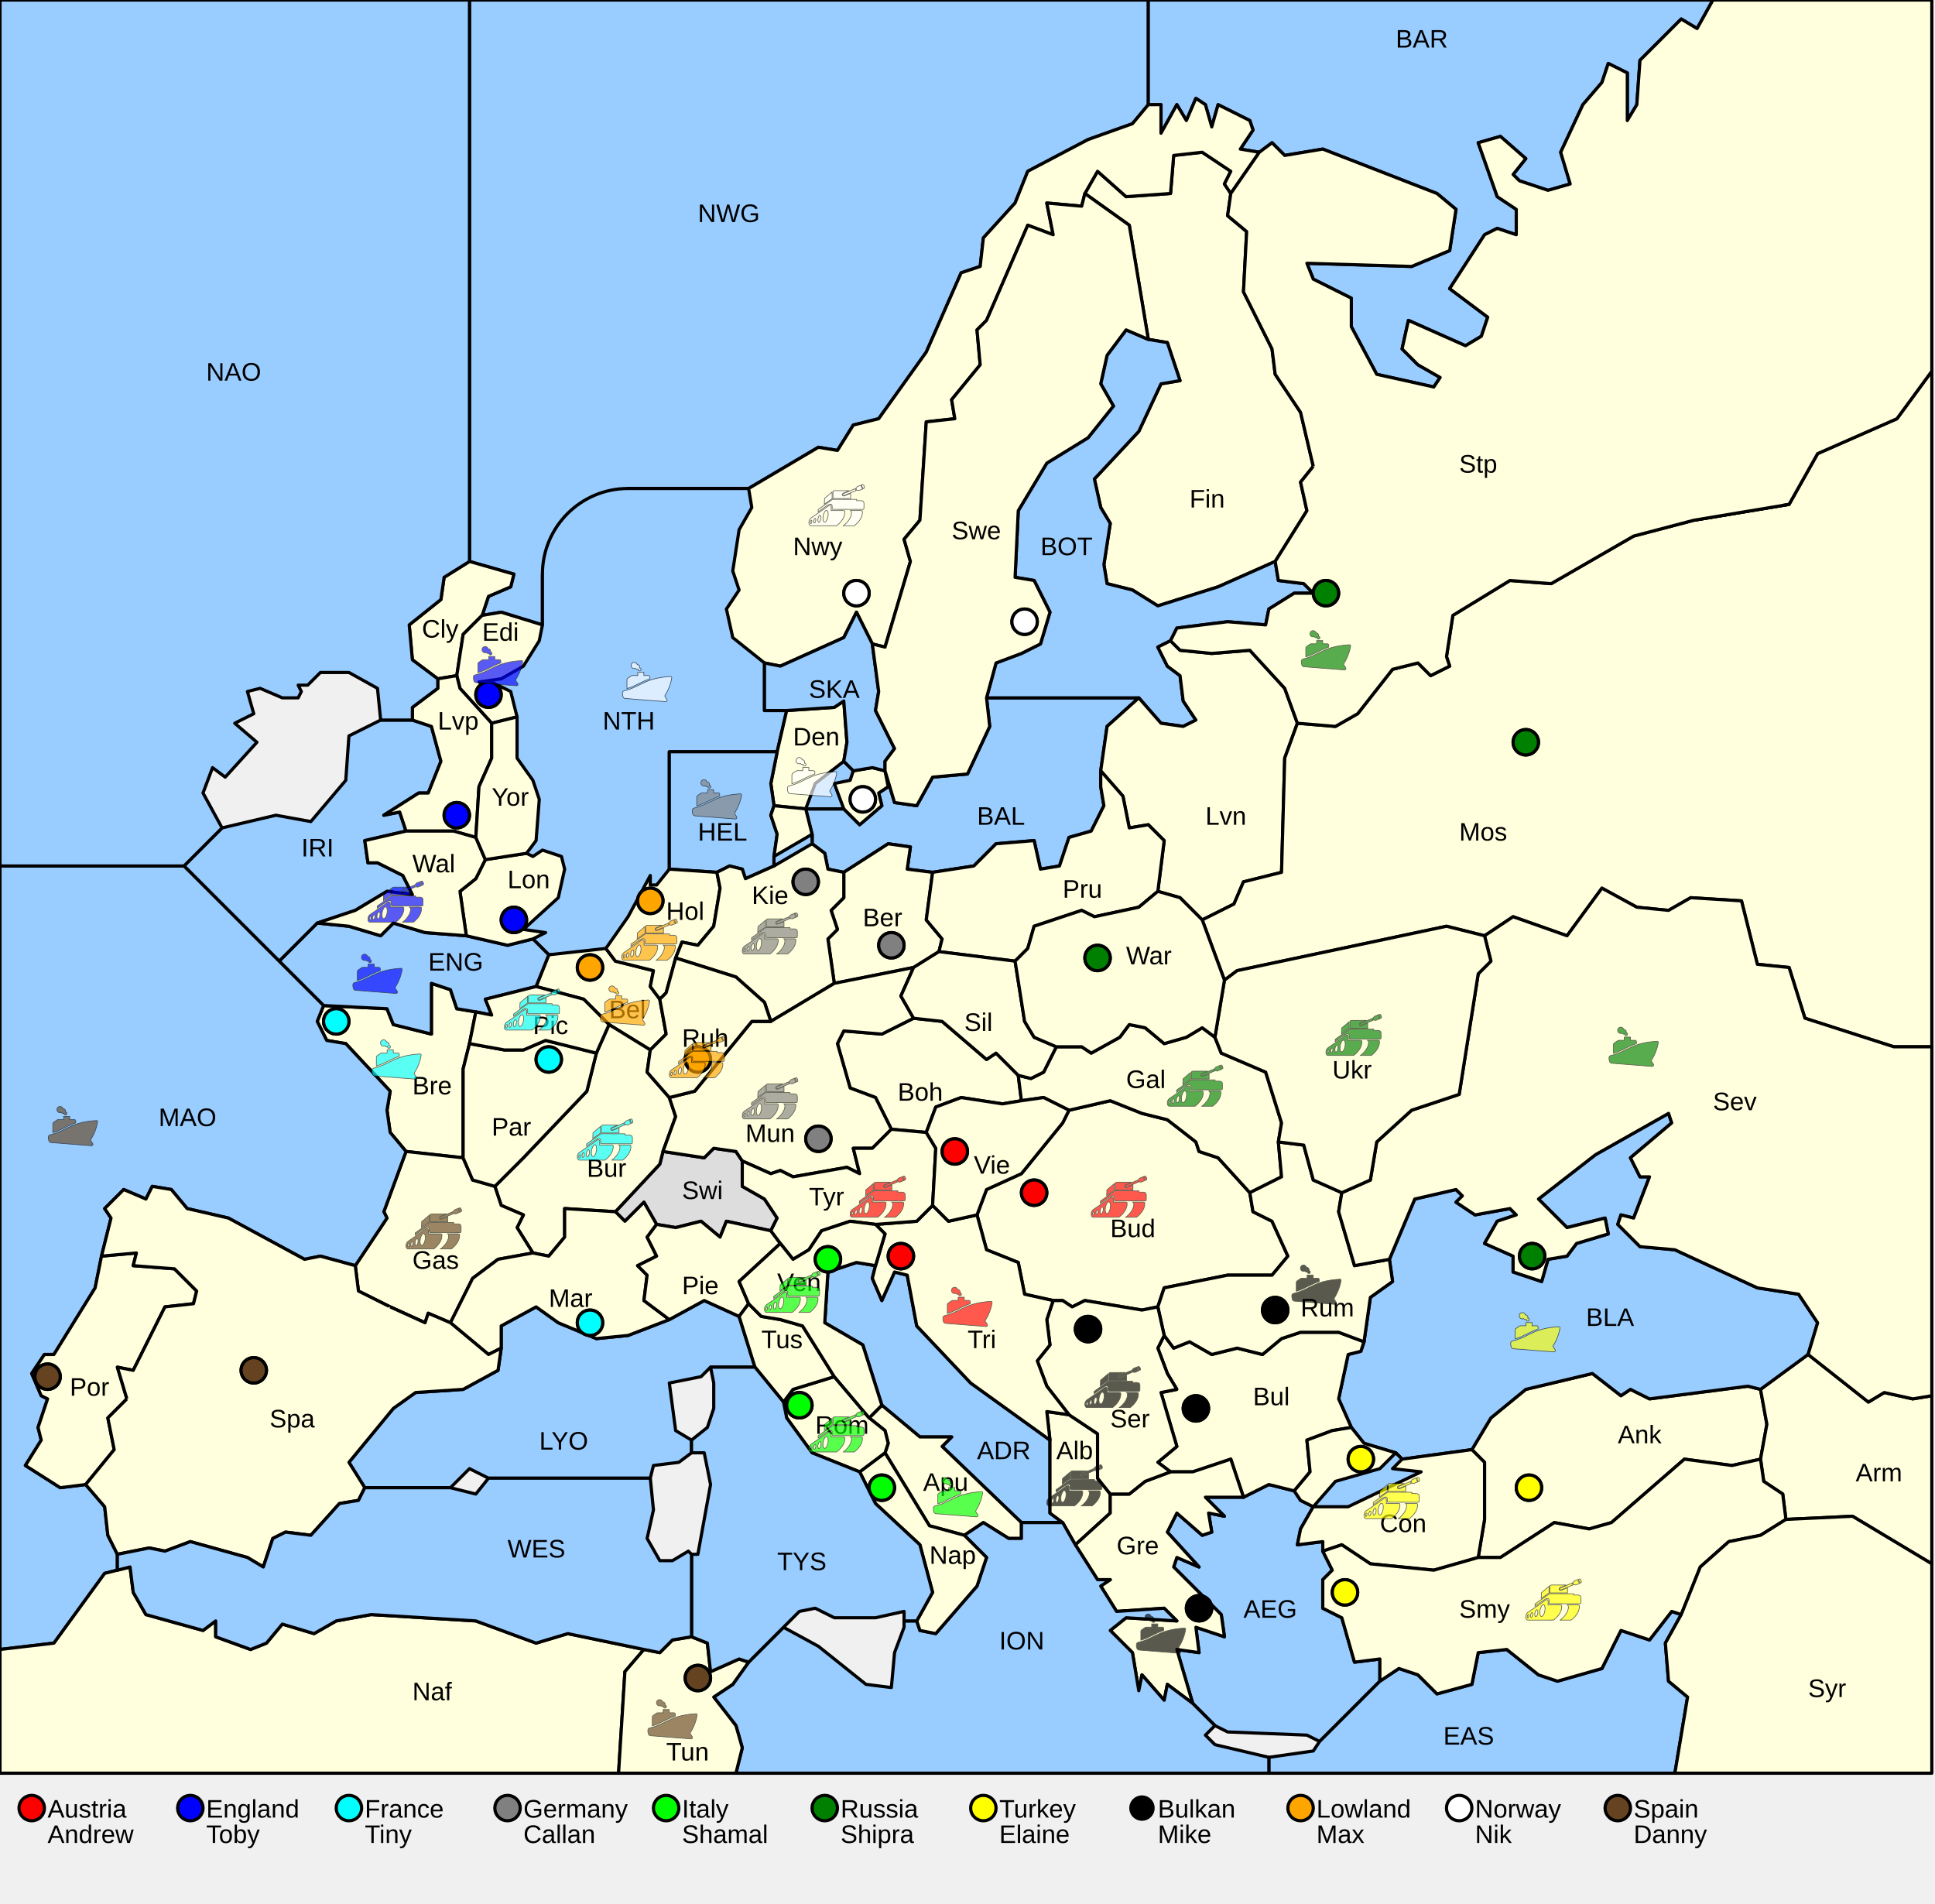
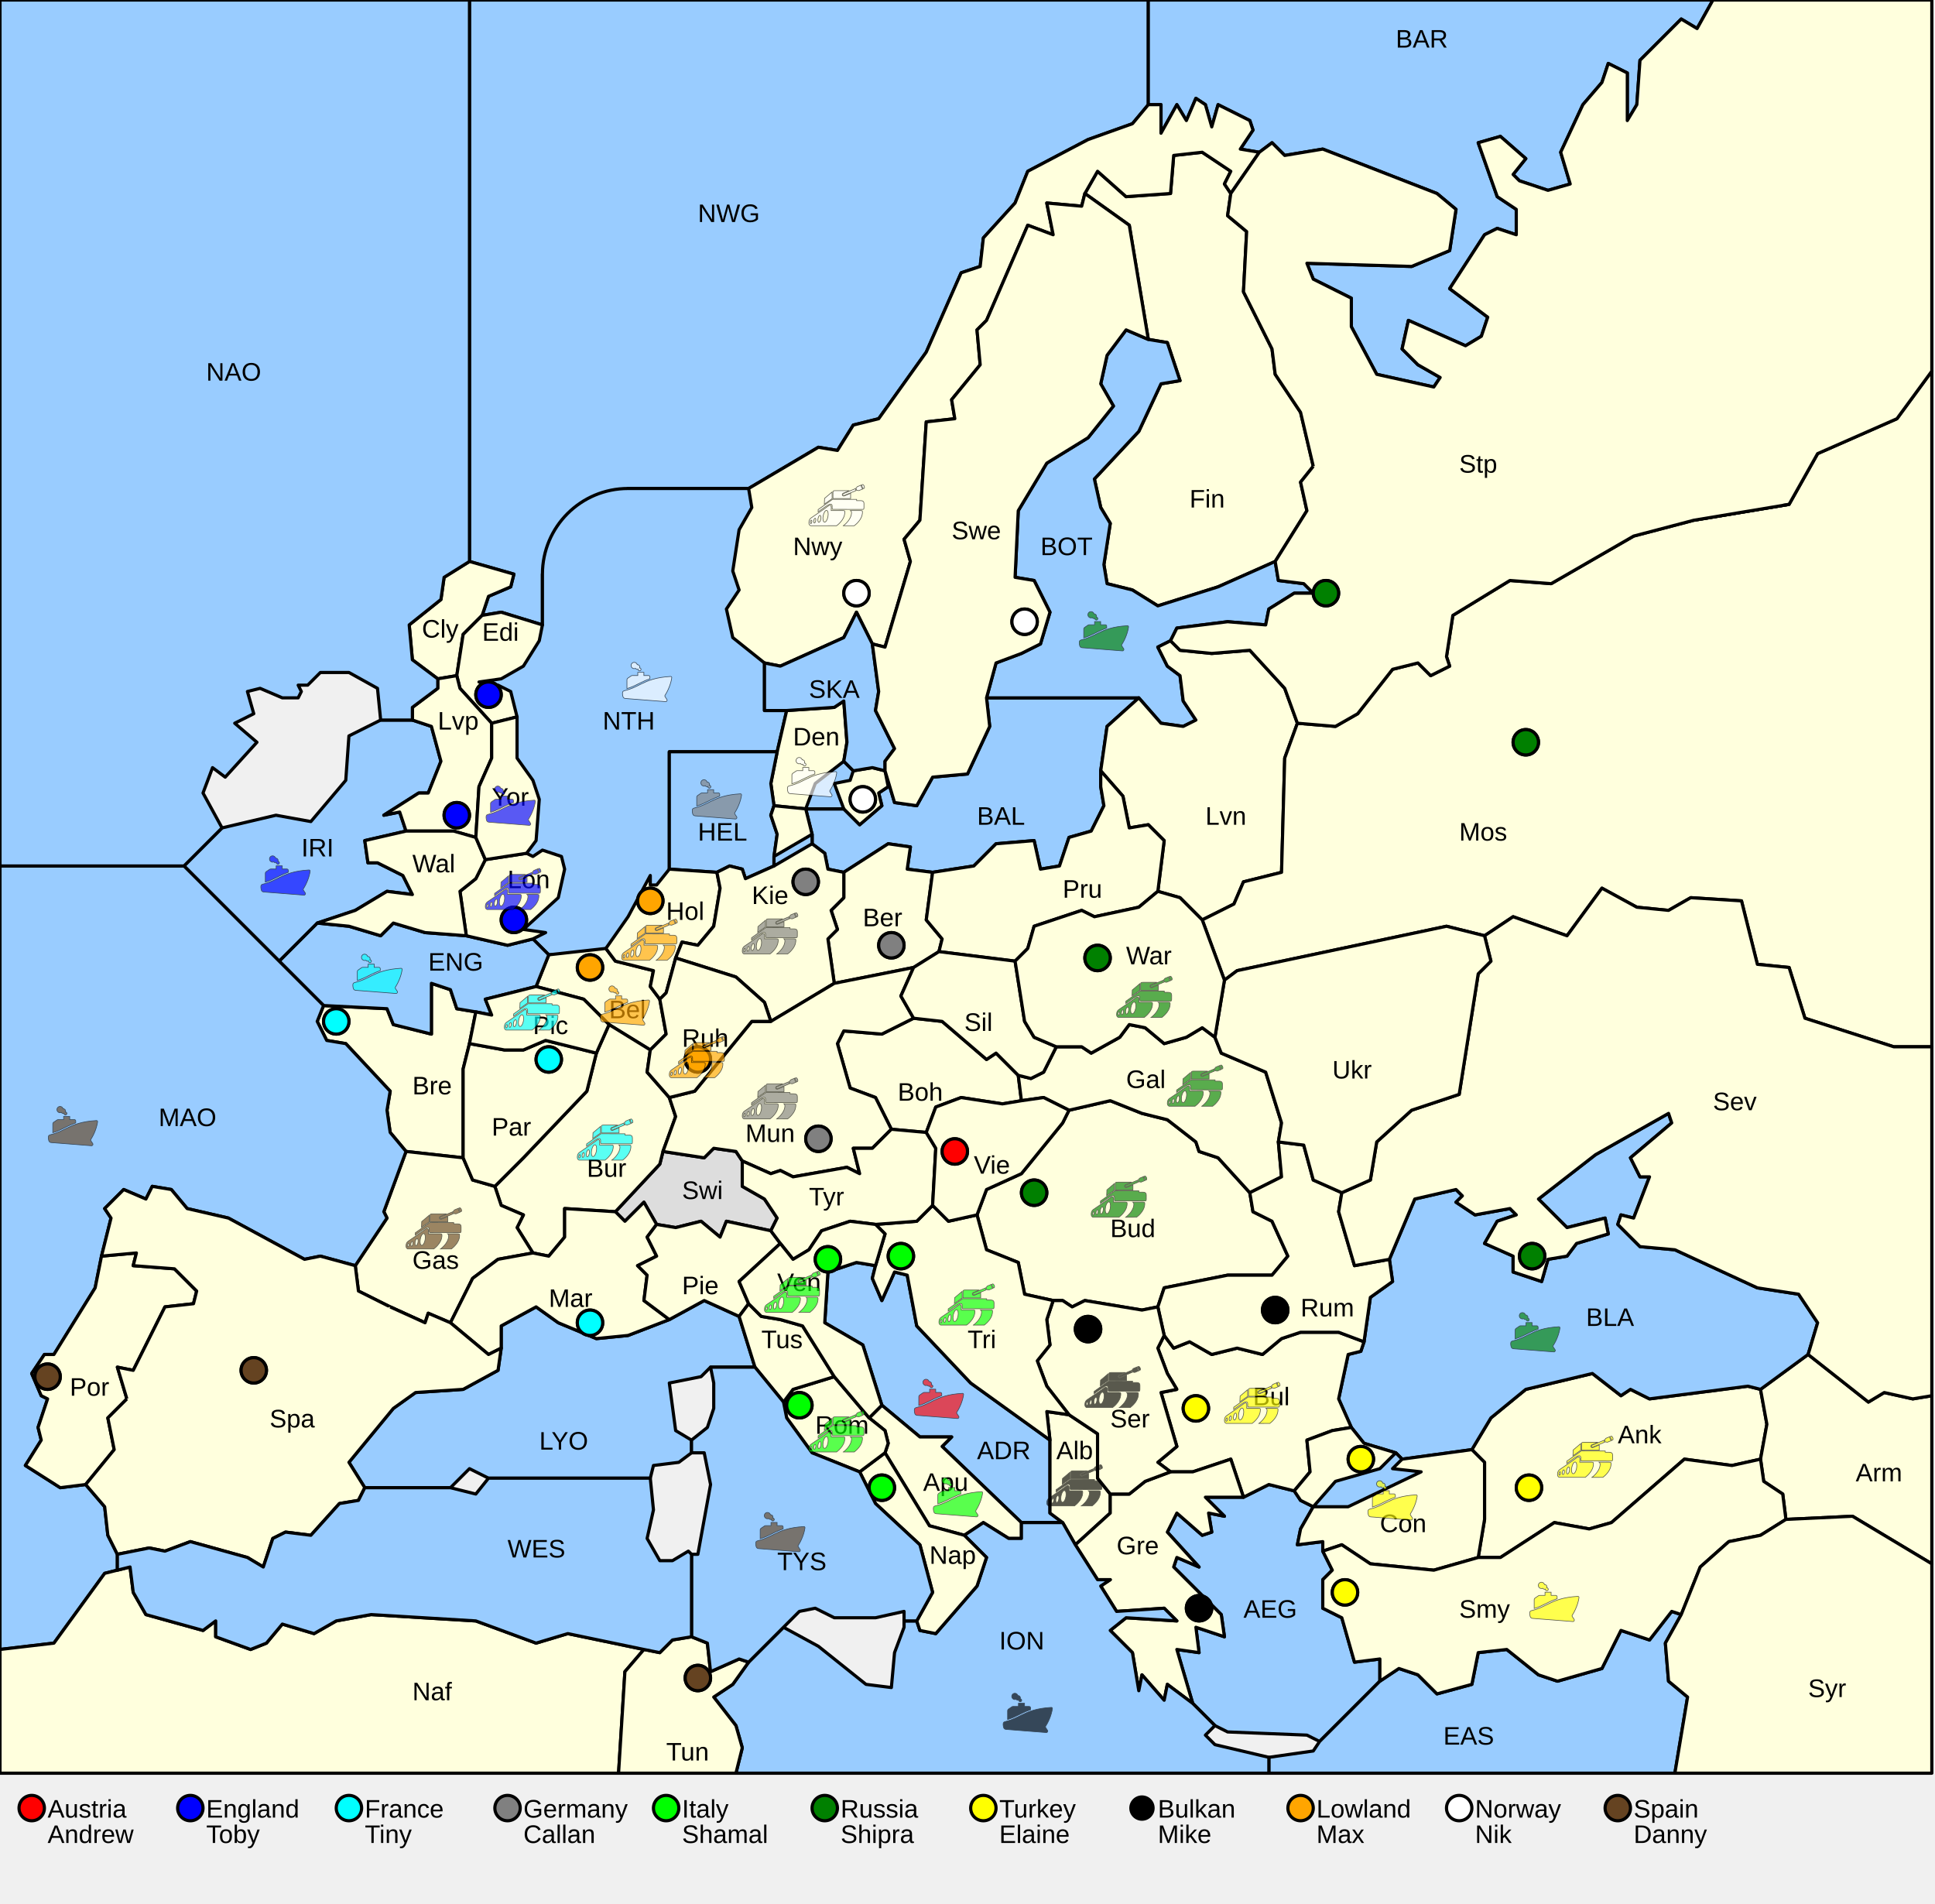
<svg xmlns="http://www.w3.org/2000/svg" xmlns:xlink="http://www.w3.org/1999/xlink" viewBox="0 0 610 600" width="1220" height="1200">
  <defs>
    <style type="text/css">

	.l, .Unowned	{fill:#FFFFDD; stroke:black; stroke-linejoin:round}
	.w		{fill:#99CCFF; stroke:black; stroke-linejoin:round}
	.s		{fill:#DDDDDD; stroke:black; stroke-linejoin:round}

	text		{font-family:Arial,Helvetica,sans-serif; font-size:8px}

	.Austria	{fill:#FF0000; stroke:black}
	.England	{fill:#0000FF; stroke:black}
	.France 	{fill:#00FFFF; stroke:black}
	.Germany	{fill:#808080; stroke:black}
	.Italy  	{fill:#00FF00; stroke:black}
	.Russia 	{fill:#008000; stroke:black}
	.Turkey 	{fill:#FFFF00; stroke:black}
	.Balkan 	{fill:#000000; stroke:black}
	.Lowland 	{fill:#FFA500; stroke:black}
	.NorwayC 	{fill:#FFFFFF; stroke:black}
	.SpainC      {fill:#654321; stroke:black}

</style>
  </defs>
  <g title="Norwegian Sea">
    <polygon class="w" points="362,33 357,39 343,44 324,54 320,64 310,75 309,84 303,86 292,111 277,132 269,134 264,142 258,141 236,154 198,154 171,181 171,197 158,193 152,194 154,188 161,185 162,181   148,177 148,0 362,0" />
    <text x="220" y="70">NWG</text>
  </g>
  <g title="North Sea">
    <path class="w" d="M171,197 L171,181 A27,27 0,0,1 198,154 L241,154 L241,224 L248,224 L245,237 L211,237 L211,301 L173,301 L165,293 L140,197Z" />
    <text x="190" y="230">NTH</text>
  </g>
  <g title="Switzerland">
    <polygon class="s" points="209,363 208,367 194,382 197,385 203,379 207,386 213,387 221,385 227,390 229,385 243,388 245,384 241,378 234,374 234,366 232,363 225,362 222,365" />
    <text x="215" y="378">Swi</text>
  </g>
  <g title="Adriatic Sea">
    <polygon class="w" points="322,480 297,456 300,453 290,453 278,443 272,424 260,417 261,401 270,398 276,399 275,403 278,410 282,401 286,402 289,418 306,436 331,454 331,477 335,480" />
    <text x="308" y="460">ADR</text>
  </g>
  <g title="Aegean Sea">
    <polygon class="w" points="376,537 371,520 378,521 377,513 386,516 385,509 370,494 371,491 378,494 368,483 371,477 379,484 382,483 381,477 386,478 380,472 392,472 400,468 408,470 410,473 414,475   410,482 409,487 417,486 417,489 420,495 417,498 417,507 423,510 427,524 435,523 435,530 416,549 412,547 387,546 383,544" />
    <text x="392" y="510">AEG</text>
  </g>
  <g title="Albania">
    <polygon class="l" points="331,454 331,477 335,480 339,487 350,477 350,471 346,466 346,452 337,446 330,445" />
    <text x="333" y="460">Alb</text>
  </g>
  <g title="Ankara">
    <polygon class="l" points="555,438 551,437 520,441 514,438 511,440 502,433 481,438 470,447 464,457 468,461 468,479 466,491 473,491 490,480 501,482 508,480 531,460 546,462 555,460 557,449" />
    <text x="510" y="455">Ank</text>
    <use xlink:href="#SC" transform="translate(482,469)" />
  </g>
  <g title="Apulia">
    <polygon class="l" points="304,484 310,480 318,485 322,485 322,480 297,456 300,453 290,453 278,443 274,447 279,451 280,455 279,458 293,481" />
    <text x="291" y="470">Apu</text>
  </g>
  <g title="Armenia">
    <polygon class="l" points="609,493 584,478 563,479 562,471 556,467 555,460 557,449 555,438 570,427 589,442 594,439 603,441 609,440" />
    <text x="585" y="467">Arm</text>
  </g>
  <g title="Baltic Sea">
    <polygon class="w" points="266,255 271,260 278,254 277,250 280,248 279,243 282,253 289,254 294,245 305,244 312,229 311,220 359,220 349,229 347,243 347,248 348,254 344,262 337,264 334,273 328,274   326,265 314,266 307,273 294,275 286,274 287,267 280,266 266,275 261,274 260,269 256,266 256,263 254,255" />
    <text x="308" y="260">BAL</text>
  </g>
  <g title="Barents Sea">
    <polygon class="w" points="540 0 535,9 530,6 517,19 516,33 513,38 513,23 507,20 505,26 499,33 492,48 495,58 488,60 479,57 477,55 481,50 473,43 466,45 472,62 478,66 478,74 472,72 468,74 457,91   469,100 467,106 462,109 444,101 442,110 447,115 454,119 452,122 434,118 426,103 426,94 414,88 412,83 445,84 457,79 459,66 453,61 417,47 405,49 401,45 397,48 391,47 395,41 394,38 384,33 382,40   380,33 377,31 374,38 371,33 366,42 366,33 362,33 362,0" />
    <text x="440" y="15">BAR</text>
  </g>
  <g title="Belgium">
    <polygon class="l" points="191,299 194,303 206,306 205,311 208,315 210,326 205,331 192,323 184,315 169,311 173,301" />
    <text x="192" y="321">Bel</text>
    <use xlink:href="#SC" transform="translate(186,305)" />
  </g>
  <g title="Berlin">
    <polygon class="l" points="294,275 286,274 287,267 280,266 266,275 266,283 262,287 264,293 261,296 263,310 288,305 296,300 297,296 292,290" />
    <text x="272" y="292">Ber</text>
    <use xlink:href="#SC" transform="translate(281,298)" />
  </g>
  <g title="Black Sea">
    <polygon class="w" points="440,458 430,455 426,450 422,441 425,427 429,426 430,423 432,409 439,404 438,397 446,378 459,375 461,377 459,379 465,383 476,381 478,383 472,385 468,392 477,396 477,401   486,404 488,397 494,396 497,392 507,389 506,384 494,387 485,378 503,364 526,351 527,354 514,365 517,371 520,371 515,384 511,383 510,386 517,393 528,394 554,406 567,408 573,417 570,427 555,438   551,437 520,441 514,438 511,440 502,433 481,438 470,447 464,457 442,460" />
    <text x="500" y="418">BLA</text>
  </g>
  <g title="Bohemia">
    <polygon class="l" points="281,356 276,346 268,343 264,329 266,325 278,326 288,321 297,322 311,334 314,332 321,339 322,347 316,348 303,346 295,349 292,357" />
    <text x="283" y="347">Boh</text>
  </g>
  <g title="Brest">
    <polygon class="l" points="150,319 144,318 142,312 136,310 136,326 124,323 122,318 102,317 100,322 103,328 109,329 123,344 122,350 123,357 128,363 146,365 146,337 148,329" />
    <text x="130" y="345">Bre</text>
    <use xlink:href="#SC" transform="translate(106,322)" />
  </g>
  <g title="Budapest">
    <polygon class="l" points="394,376 395,382 401,385 406,396 401,402 387,402 367,406 365,412 360,413 342,410 338,412 335,410 332,410 323,408 321,398 311,394 308,383 311,375 322,370 335,354 337,350   350,347 360,351 368,353 377,360 378,363 384,365" />
    <text x="350" y="390">Bud</text>
    <use xlink:href="#SC" transform="translate(326,376)" />
  </g>
  <g title="Bulgaria (ec)">
    <polyline class="l" points="413,464 412,454 420,451 426,450 422,441 425,427 429,426 430,423 422,420 410,420 404,422 398,427 390,425 382,427 375,423 370,425 367,421 365,425 368,433 371,438" />
    <text x="395" y="443">Bul</text>
  </g>
  <g title="Bulgaria (sc)">
    <polyline class="l" points="371,438 366,439 371,456 365,461 369,464 376,464 388,460 392,472 400,468 408,470 413,464 412,454" />
    <use xlink:href="#SC" transform="translate(377,444)" />
  </g>
  <g title="Burgundy">
    <polygon class="l" points="192,323 205,331 204,338 211,346 213,352 209,363 208,367 194,382 178,381 178,390 173,396 168,395 163,387 165,383 158,380 156,374 165,365 185,344 188,332" />
    <text x="185" y="371">Bur</text>
  </g>
  <g title="Clyde">
    <polygon class="l" points="138,214 130,208 129,197 139,189 140,182 148,177 162,181 161,185 154,188 152,194 146,200 144,213" />
    <text x="133" y="201">Cly</text>
  </g>
  <g title="Constantinople">
    <polygon class="l" points="408,470 410,473 414,475 410,482 409,487 417,486 417,489 423,487 432,493 452,495 466,491 468,479 468,461 464,457 442,460 440,458 430,455 426,450 420,451 412,454 413,464" />
    <polygon class="w" points="414,475 421,467 435,463 440,458 442,460 439,463 448,464 425,475" />
    <text x="435" y="483">Con</text>
    <use xlink:href="#SC" transform="translate(429,460)" />
  </g>
  <g title="Denmark">
    <polygon class="l" points="279,243 275,242 269,243 266,240 267,234 266,221 263,223 248,224 245,237 243,247 244,254 254,255 266,255 271,260 278,254 277,250 280,248 " />
    <polygon class="w" points="269,243 268,246 263,247 266,255 254,255 257,247 266,240" />
    <text x="250" y="235">Den</text>
    <use xlink:href="#SC" transform="translate(272,252)" />
  </g>
  <g title="Eastern Mediterranean">
    <polygon class="w" points="435,530 441,526 447,528 453,534 464,531 466,521 475,520 485,528 491,530 505,526 511,514 520,517 527,508 530,509 525,518 526,530 532,535 528,559 400,559 400,554 414,552 416,549" />
    <text x="455" y="550">EAS</text>
  </g>
  <g title="Edinburgh">
    <polygon class="l" points="152,194 158,193 171,197 170,202 165,210 158,214 151,215 157,216 161,218 163,226 155,228 145,217 144,213 146,200" />
    <text x="152" y="202">Edi</text>
    <use xlink:href="#SC" transform="translate(154,219)" />
  </g>
  <g title="English Channel">
    <polygon class="w" points="173,301 169,311 153,315 155,320 150,319 144,318 142,312 136,310 136,326 124,323 122,318 102,317 88,303 100,291 110,292 120,295 124,291 134,294 147,295 160,298 168,296" />
    <text x="135" y="306">ENG</text>
  </g>
  <g title="Finland">
    <polygon class="l" points="362,107 368,108 372,120 366,121 359,136 345,151 347,160 350,165 348,178 349,184 357,186 365,191 384,185 402,177 412,161 410,152 414,147 410,130 402,118 401,110 392,92   393,73 387,68 388,61 386,58 388,54 379,48 370,49 369,61 355,62 346,54 342,61 356,71" />
    <text x="375" y="160">Fin</text>
  </g>
  <g title="Galicia">
    <polygon class="l" points="333,330 341,330 344,332 353,327 356,323 361,324 367,329 374,327 379,324 383,327 385,332 399,338 404,354 403,360 404,371 394,376 384,365 378,363 377,360 368,353 360,351   350,347 337,350 329,346 322,347 321,339 322,347 321,339 325,340 329,338" />
    <text x="355" y="343">Gal</text>
  </g>
  <g title="Gascony">
    <polygon class="l" points="128,363 121,382 122,384 112,399 113,407 123,412 134,417 135,414 142,417 149,403 157,397 168,395 163,387 165,383 158,380 156,374 149,372 146,365" />
    <text x="130" y="400">Gas</text>
  </g>
  <g title="Greece">
    <polygon class="l" points="339,487 346,498 350,498 347,500 352,508 367,507 371,511 355,510 350,514 357,521 359,533 360,528 367,536 368,531 376,537 371,520 378,521 377,513 386,516 385,509 370,494   371,491 378,494 368,483 371,477 379,484 382,483 381,477 386,478 380,472 392,472 388,460 376,464 369,464 361,467 356,471 350,471 350,477" />
    <text x="352" y="490">Gre</text>
    <use xlink:href="#SC" transform="translate(378,507)" />
  </g>
  <g title="Gulf of Lyon">
    <polygon class="w" points="115,469 110,461 124,444 131,439 146,438 157,432 158,425 158,418 169,412 176,417 188,422 198,421 211,416 222,410 233,415 238,431 224,431 221,434 211,436 213,451 218,454   218,458 214,461 206,462 205,466 154,466 148,463 142,469" />
    <text x="170" y="457">LYO</text>
  </g>
  <g title="Gulf of Bothnia">
    <polygon class="w" points="311,220 314,209 322,206 328,203 331,193 326,183 320,182 321,161 330,146 343,138 351,128 347,121 349,112 355,104 362,107 368,108 372,120 366,121 359,136 345,151 347,160   350,165 348,178 349,184 357,186 365,191 384,185 402,177 403,183 411,184 414,187 408,187 400,192 399,197 387,196 371,198 369,202 365,204 368,210 372,213 373,221 377,227 373,229 366,228 359,220" />
    <text x="328" y="175">BOT</text>
  </g>
  <g title="Helgoland Bight">
    <polygon class="w" points="245,237 243,247 244,254 243,257 245,263 244,270 244,273 235,277 234,274 230,273 226,275 211,274 211,237" />
    <text x="220" y="265">HEL</text>
  </g>
  <g title="Holland">
    <polygon class="l" points="226,275 227,280 225,292 220,298 215,297 213,302 210,313 208,315 205,311 206,306 194,303 191,299 198,289 205,276 205,279 207,279 211,274" />
    <text x="210" y="290">Hol</text>
    <use xlink:href="#SC" transform="translate(205,284)" />
  </g>
  <g title="Ionian Sea">
    <polygon class="w" points="289,511 290,514 295,515 308,500 311,491 304,484 310,480 318,485 322,485 322,480 335,480 339,487 346,498 350,498 347,500 352,508 367,507 371,511 355,510 350,514 357,521   359,533 360,528 367,536 368,531 376,537 383,544 380,547 383,550 400,554 400,559 232,559 234,551 232,544 225,535 231,531 236,524 247,513 258,519 273,531 281,532 282,521 285,513 285,511" />
    <text x="315" y="520">ION</text>
  </g>
  <g title="Irish Sea">
    <polygon class="w" points="100,291 112,287 122,281 130,282 127,276 119,272 116,272 115,265 128,262 126,256 121,257 132,250 135,250 139,240 136,229 130,227 120,227 110,232 109,246 98,259 87,257   70,261 58,273 88,303" />
    <text x="95" y="270">IRI</text>
  </g>
  <g title="Kiel">
    <polygon class="l" points="244,254 243,257 245,263 244,270 244,273 235,277 234,274 230,273 226,275 227,280 225,292 220,298 215,297 213,302 232,308 241,316 243,322 263,310 261,296 264,293   262,287 266,283 266,275 261,274 260,269 256,266 256,263 254,255" />
    <polygon class="w" points="244,270 244,273 256,266 256,263 " />
    <text x="237" y="285">Kie</text>
    <use xlink:href="#SC" transform="translate(254,278)" />
  </g>
  <g title="Liverpool">
    <polygon class="l" points="128,262 126,256 121,257 132,250 135,250 139,240 136,229 130,227 130,223 138,217 138,214 144,213 145,217 155,228 155,239 151,248 150,264 143,262" />
    <text x="138" y="230">Lvp</text>
    <use xlink:href="#SC" transform="translate(144,257)" />
  </g>
  <g title="Livonia">
    <polygon class="l" points="369,202 365,204 368,210 372,213 373,221 377,227 373,229 366,228 359,220 349,229 347,243 354,251 356,261 362,260 367,265 365,281 372,283 379,290 389,285 392,278   404,275 405,239 409,228 405,217 394,205 382,206 372,205" />
    <text x="380" y="260">Lvn</text>
  </g>
  <g title="London">
    <polygon class="l" points="166,269 168,270 171,268 177,270 178,274 176,283 165,293 172,294 168,296 160,298 147,295 145,281 150,277 153,271" />
    <text x="160" y="280">Lon</text>
    <use xlink:href="#SC" transform="translate(162,290)" />
  </g>
  <g title="Marseilles">
    <polygon class="l" points="142,417 149,403 157,397 168,395 173,396 178,390 178,381 194,382 197,385 203,379 207,386 204,390 207,396 201,399 204,402 203,410 211,416 198,421 188,422 176,417   169,412 158,418 158,425 154,427" />
    <text x="173" y="412">Mar</text>
    <use xlink:href="#SC" transform="translate(186,417)" />
  </g>
  <g title="Mid-Atlantic_Ocean">
    <polygon class="w" points="102,317 100,322 103,328 109,329 123,344 122,350 123,357 128,363 121,382 122,384 112,399 101,396 96,397 72,384 59,381 54,375 48,374 46,378 39,375 33,381 35,384 32,396   30,406 17,427 14,427 10,433 13,440 15,441 12,450 13,454 8,462 19,469 27,468 33,475 34,484 37,490 37,495 33,496 17,518 0,520 0,273 58,273" />
    <text x="50" y="355">MAO</text>
  </g>
  <g title="Moscow">
    <polygon class="l" points="609,117 598,132 573,143 564,159 534,164 515,169 489,184 476,183 458,194 456,207 457,210 451,213 447,209 439,211 428,225 421,229 409,228 405,239 404,275 392,278   389,285 379,290 386,309 390,306 456,292 468,295 477,289 494,295 505,280 516,286 526,287 533,283 549,284 554,304 564,305 569,321 597,330 609,330" />
    <text x="460" y="265">Mos</text>
    <use xlink:href="#SC" transform="translate(481,234)" />
  </g>
  <g title="Munich">
    <polygon class="l" points="234,366 243,370 246,369 250,371 267,368 271,370 269,362 275,362 281,356 276,346 268,343 264,329 266,325 278,326 288,321 284,314 288,305 263,310 243,322 237,322   219,344 211,346 213,352 209,363 222,365 225,362 232,363" />
    <text x="235" y="360">Mun</text>
    <use xlink:href="#SC" transform="translate(258,359)" />
  </g>
  <g title="Naples">
    <polygon class="l" points="271,464 276,474 290,487 294,502 289,511 290,514 295,515 308,500 311,491 304,484 293,481 279,458" />
    <text x="293" y="493">Nap</text>
    <use xlink:href="#SC" transform="translate(278,469)" />
  </g>
  <g title="North Atlantic Ocean">
    <polygon class="w" points="70,261 64,250 67,242 71,245 81,234 74,228 80,225 78,218 82,217 89,220 94,220 95,218 94,216 97,216 101,212 110,212 119,217 120,227 130,227 130,223 138,217 138,214   130,208 129,197 139,189 140,182 148,177 148,0 0,0 0,273 58,273" />
    <text x="65" y="120">NAO</text>
  </g>
  <g title="North Africa">
    <polygon class="l" points="203,520 179,515 169,518 150,511 117,509 106,511 99,515 89,512 84,518 79,520 68,516 68,511 64,514 46,509 42,502 41,494 37,495 33,496 17,518 0,520 0,559 195,559 197,527" />
    <text x="130" y="536">Naf</text>
  </g>
  <g title="Norway">
    <polygon class="l" points="397,48 391,47 395,41 394,38 384,33 382,40 380,33 377,31 374,38 371,33 366,42 366,33 362,33 357,39 343,44 324,54 320,64 310,75 309,84 303,86 292,111 277,132 269,134   264,142 258,141 236,154 237,160 233,167 231,180 233,186 229,192 231,201 241,209 246,210 266,201 270,193 275,203 279,204 287,177 285,170 290,164 292,133 301,132 300,126 309,115 308,104 311,101   324,71 332,74 330,64 341,65 342,61 346,54 355,62 369,61 370,49 379,48 388,54 386,58 388,61" />
    <text x="250" y="175">Nwy</text>
    <use xlink:href="#SC" transform="translate(270,187)" />
  </g>
  <g title="Paris">
    <polygon class="l" points="146,365 149,372 156,374 165,365 185,344 188,332 172,328 165,331 159,331 148,329 146,337" />
    <text x="155" y="358">Par</text>
    <use xlink:href="#SC" transform="translate(173,334)" />
  </g>
  <g title="Picardy">
    <polygon class="l" points="169,311 153,315 155,320 150,319 148,329 159,331 165,331 172,328 188,332 192,323 184,315" />
    <text x="168" y="326">Pic</text>
  </g>
  <g title="Piedmont">
    <polygon class="l" points="207,386 204,390 207,396 201,399 204,402 203,410 211,416 222,410 233,415 236,411 233,404 246,392 243,388 229,385 227,390 221,385 213,387" />
    <text x="215" y="408">Pie</text>
  </g>
  <g title="Portugal">
    <polygon class="l" points="32,396 30,406 17,427 14,427 10,433 13,440 15,441 12,450 13,454 8,462 19,469 27,468 36,457 34,447 40,441 37,431 42,432 52,412 61,411 62,407 55,400 42,399 43,395" />
    <text x="22" y="440">Por</text>
    <use xlink:href="#SC" transform="translate(15,434)" />
  </g>
  <g title="Prussia">
    <polygon class="l" points="347,243 347,248 348,254 344,262 337,264 334,273 328,274 326,265 314,266 307,273 294,275 292,290 297,296 296,300 320,303 324,299 326,292 341,287 345,289 359,286   365,281 367,265 362,260 356,261 354,251" />
    <text x="335" y="283">Pru</text>
  </g>
  <g title="Rome">
    <polygon class="l" points="247,442 248,447 256,458 271,464 279,458 280,455 279,451 274,447 263,434 250,438" />
    <text x="257" y="452">Rom</text>
    <use xlink:href="#SC" transform="translate(252,443)" />
  </g>
  <g title="Ruhr">
    <polygon class="l" points="213,302 210,313 208,315 210,326 205,331 204,338 211,346 219,344 237,322 243,322 241,316 232,308" />
    <text x="215" y="330">Ruh</text>
    <use xlink:href="#SC" transform="translate(220,334)" />
  </g>
  <g title="Rumania">
    <polygon class="l" points="403,360 404,371 394,376 395,382 401,385 406,396 401,402 387,402 367,406 365,412 367,421 370,425 375,423 382,427 390,425 398,427 404,422 410,420 422,420 430,423 432,409   439,404 438,397 427,399 422,382 423,376 414,372 411,361" />
    <text x="410" y="415">Rum</text>
    <use xlink:href="#SC" transform="translate(402,413)" />
  </g>
  <g title="Serbia">
    <polygon class="l" points="365,412 360,413 342,410 338,412 335,410 332,410 330,416 331,424 327,429 330,437 337,446 346,452 346,466 350,471 356,471 361,467 369,464 365,461 371,456 366,439 371,438   368,433 365,425 367,421" />
    <text x="350" y="450">Ser</text>
    <use xlink:href="#SC" transform="translate(343,419)" />
  </g>
  <g title="Sevastopol">
    <polygon class="l" points="438,397 446,378 459,375 461,377 459,379 465,383 476,381 478,383 472,385 468,392 477,396 477,401 486,404 488,397 494,396 497,392 507,389 506,384 494,387 485,378 503,364   526,351 527,354 514,365 517,371 520,371 515,384 511,383 510,386 517,393 528,394 554,406 567,408 573,417 570,427 589,442 594,439 603,441 609,440 609,330 597,330 569,321 564,305 554,304 549,284   533,283 526,287 516,286 505,280 494,295 477,289 468,295 470,303 466,307 460,345 445,350 434,360 432,372 423,376 422,382 427,399" />
    <text x="540" y="350">Sev</text>
    <use xlink:href="#SC" transform="translate(483,396)" />
  </g>
  <g title="Silesia">
    <polygon class="l" points="288,321 297,322 311,334 314,332 321,339 325,340 329,338 333,330 326,327 323,322 320,303 296,300 288,305 284,314" />
    <text x="304" y="325">Sil</text>
  </g>
  <g title="Skagerrak">
    <polygon class="w" points="241,209 246,210 266,201 270,193 275,203 277,218 276,224 282,236 279,240 279,243 275,242 269,243 266,240 267,234 266,221 263,223 248,224 241,224" />
    <text x="255" y="220">SKA</text>
  </g>
  <g title="Smyrna">
    <polygon class="l" points="417,489 420,495 417,498 417,507 423,510 427,524 435,523 435,530 441,526 447,528 453,534 464,531 466,521 475,520 485,528 491,530 505,526 511,514 520,517 527,508 530,509   536,494 545,486 555,484 563,479 562,471 556,467 555,460 546,462 531,460 508,480 501,482 490,480 473,491 466,491 452,495 432,493 423,487" />
    <text x="460" y="510">Smy</text>
    <use xlink:href="#SC" transform="translate(424,502)" />
  </g>
  <g title="Spain (nc)">
    <polyline class="l" points="134,417 123,412 113,407 112,399 101,396 96,397 72,384 59,381 54,375 48,374 46,378 39,375 33,381 35,384 32,396 43,395 42,399 55,400 62,407 61,411 52,412 42,432 37,431 40,441" />
  </g>
  <g title="Spain (sc)">
    <polyline class="l" points="40,441 34,447 36,457 27,468 33,475 34,484 37,490 47,488 52,489 60,486 78,491 83,494 86,485 90,483 98,484 107,474 113,473 115,469 110,461 124,444 131,439 146,438   157,432 158,425 154,427 142,417 135,414 134,417 123,412" />
    <text x="85" y="450">Spa</text>
    <use xlink:href="#SC" transform="translate(80,432)" />
  </g>
  <g title="St Petersburg (nc)">
    <polyline class="l" points="534,164 564,159 573,143 598,132 609,117 609,0 540 0 535,9 530,6 517,19 516,33 513,38 513,23 507,20 505,26 499,33 492,48 495,58 488,60 479,57 477,55 481,50 473,43 466,45 472,62   478,66 478,74 472,72 468,74 457,91 469,100 467,106 462,109 444,101 442,110 447,115 454,119 452,122 434,118 426,103 426,94 414,88 412,83 445,84 457,79 459,66 453,61 417,47 405,49 401,45 397,48   388,61 387,68 393,73 392,92 401,110 402,118 410,130 414,147" />
    <text x="460" y="149">Stp</text>
  </g>
  <g title="St Petersburg (sc)">
    <polyline class="l" points="414,147 410,152 412,161 402,177 403,183 411,184 414,187 408,187 400,192 399,197 387,196 371,198 369,202 372,205 382,206 394,205 405,217 409,228 421,229 428,225 439,211   447,209 451,213 457,210 456,207 458,194 476,183 489,184 515,169 534,164 564,159" />
    <use xlink:href="#SC" transform="translate(418,187)" />
  </g>
  <g title="Sweden">
    <polygon class="l" points="275,203 277,218 276,224 282,236 279,240 279,243 282,253 289,254 294,245 305,244 312,229 311,220 314,209 322,206 328,203 331,193 326,183 320,182 321,161 330,146 343,138   351,128 347,121 349,112 355,104 362,107 356,71 342,61 341,65 330,64 332,74 324,71 311,101 308,104 309,115 300,126 301,132 292,133 290,164 285,170 287,177 279,204" />
    <text x="300" y="170">Swe</text>
    <use xlink:href="#SC" transform="translate(323,196)" />
  </g>
  <g title="Syria">
    <polygon class="l" points="530,509 536,494 545,486 555,484 563,479 584,478 609,493 609,559 528,559 532,535 526,530 525,518" />
    <text x="570" y="535">Syr</text>
  </g>
  <g title="Trieste">
    <polygon class="l" points="276,399 275,403 278,410 282,401 286,402 289,418 306,436 331,454 330,445 337,446 330,437 327,429 331,424 330,416 332,410 323,408 321,398 311,394 308,383 299,385 294,380   289,385 276,386 279,389" />
    <text x="305" y="425">Tri</text>
    <use xlink:href="#SC" transform="translate(284,396)" />
  </g>
  <g title="Tunis">
    <polygon class="l" points="232,559 234,551 232,544 225,535 231,531 236,524 233,523 224,527 223,518 218,516 212,517 208,521 203,520 197,527 195,559" />
    <text x="210" y="555">Tun</text>
    <use xlink:href="#SC" transform="translate(220,529)" />
  </g>
  <g title="Tuscany">
    <polygon class="l" points="233,415 238,431 247,442 250,438 263,434 253,418 246,416 240,415 236,411" />
    <text x="240" y="425">Tus</text>
  </g>
  <g title="Tyrolia">
    <polygon class="l" points="234,366 243,370 246,369 250,371 267,368 271,370 269,362 275,362 281,356 292,357 295,362 294,380 289,385 276,386 268,385 259,388 255,394 250,397 246,392 243,388 245,384   241,378 234,374" />
    <text x="255" y="380">Tyr</text>
  </g>
  <g title="Tyrrhenian Sea">
    <polygon class="w" points="238,431 247,442 248,447 256,458 271,464 276,474 290,487 294,502 289,511 285,511 285,508 276,510 263,510 257,507 252,508 247,513 236,524 233,523 224,527 223,518   218,516 218,490 220,490 224,468 222,458 218,458 218,454 223,450 225,444 225,436 224,431" />
    <text x="245" y="495">TYS</text>
  </g>
  <g title="Ukraine">
    <polygon class="l" points="383,327 385,332 399,338 404,354 403,360 411,361 414,372 423,376 432,372 434,360 445,350 460,345 466,307 470,303 468,295 456,292 390,306 386,309" />
    <text x="420" y="340">Ukr</text>
  </g>
  <g title="Venice">
    <polygon class="l" points="278,443 272,424 260,417 261,401 270,398 276,399 279,389 276,386 268,385 259,388 255,394 250,397 246,392 233,404 236,411 240,415 246,416 253,418 263,434 274,447" />
    <text x="245" y="407">Ven</text>
    <use xlink:href="#SC" transform="translate(261,397)" />
  </g>
  <g title="Vienna">
    <polygon class="l" points="292,357 295,349 303,346 316,348 322,347 329,346 337,350 335,354 322,370 311,375 308,383 299,385 294,380 295,362" />
    <text x="307" y="370">Vie</text>
    <use xlink:href="#SC" transform="translate(301,363)" />
  </g>
  <g title="Wales">
    <polygon class="l" points="100,291 112,287 122,281 130,282 127,276 119,272 116,272 115,265 128,262 143,262 150,264 153,271 150,277 145,281 147,295 134,294 124,291 120,295 110,292" />
    <text x="130" y="275">Wal</text>
  </g>
  <g title="Warsaw">
    <polygon class="l" points="333,330 326,327 323,322 320,303 324,299 326,292 341,287 345,289 359,286 365,281 372,283 379,290 386,309 383,327 379,324 374,327 367,329 361,324 356,323 353,327   344,332 341,330" />
    <text x="355" y="304">War</text>
    <use xlink:href="#SC" transform="translate(346,302)" />
  </g>
  <g title="Western Mediterranean">
    <polygon class="w" points="37,490 47,488 52,489 60,486 78,491 83,494 86,485 90,483 98,484 107,474 113,473 115,469 142,469 150,471 154,466 205,466 206,476 204,485 208,492 212,492 217,489 218,490   218,516 212,517 208,521 203,520 179,515 169,518 150,511 117,509 106,511 99,515 89,512 84,518 79,520 68,516 68,511 64,514 46,509 42,502 41,494 37,495" />
    <text x="160" y="491">WES</text>
  </g>
  <g title="Yorkshire">
    <polygon class="l" points="163,226 163,239 168,246 170,252 169,265 166,269 153,271 150,264 151,248 155,239 155,228" />
    <text x="155" y="254">Yor</text>
  </g>
  <defs>
    <g id="A" opacity=".65">
      <g transform="translate(-10, -10)">
        <g transform="scale(.2)">
          <path d="M41.64,50.417c0,2.522,0,2.438,2.438,2.438c1.429,0,44.989,0.087,46.165,0.087c1.178,0,1.559-0.778,1.559-3.132  c0-1.428,0.018-6.03,0.018-6.03c-0.057-2.198-0.559-4.625-5.584-4.625h-5.965l-0.086-2.011l-37.797-0.091L19.602,53.197v3.616  c0,0,12.36-8.997,16.06-11.057c3.7-2.06,5.881-0.973,5.966,1.549C41.627,49.797,41.64,50.417,41.64,50.417z" />
          <polygon points="29.334,44.623 41.627,36.003 41.547,25.535 29.712,35.542 " />
          <path d="M60.783,31.761c0,0-2.209,0.693-3.023-1.263c-0.814-1.957,1.232-3.037,1.232-3.037l9.725-4.052  c-0.574-0.025-1.304-0.019-2.239-0.019c-3.91,0-17.279,0-19.424,0c-3.657,0-4.162,0.378-4.162,3.027s0,9.459,0,9.459h27.873  c0,0,0-5.047,0-8.274L60.783,31.761z" />
          <path d="M78.076,20.348l0.047-0.062l-18.84,7.851c0,0-1.4,0.739-0.844,2.077c0.558,1.338,2.068,0.864,2.068,0.864l18.787-7.829  L78.076,20.348z" />
          <path d="M87.959,17.956c-0.703-1.688-0.572-3.35,0.291-3.71l-7.055,2.94l-2.061,2.721l1.234,2.937l3.373,0.458l7.057-2.94  C89.934,20.721,88.662,19.645,87.959,17.956z" />
          <ellipse transform="matrix(-0.9231 0.3847 -0.3847 -0.9231 180.6826 -2.417)" cx="90.583" cy="16.862" rx="1.696" ry="3.312" />
          <path d="M52.903,75.059c1.318-1.302,2.776-2.919,4.118-4.793l0.298-0.42c1.015-1.467,1.944-3.082,2.677-4.816l0.177-0.42  c0.611-1.533,1.059-3.158,1.27-4.854l0.047-0.42c0.027-0.279,0.055-0.559,0.068-0.841c0-2.354,0.757-3.784-2.858-3.7  s-18.582-0.003-18.582-0.003s0.168-1.93,0.168-5.125s-2.018-4.372-5.213-1.766c-3.195,2.606-25.057,17.488-26.738,18.582  c-4.036,2.859-3.279,8.324-3.279,8.324c0.168,3.027,2.271,3.784,2.859,3.868s40.78,0,40.78,0s1.654-1.159,3.777-3.195L52.903,75.059  z M9.615,72.834c-0.286,1.518-1.021,2.653-1.641,2.536c-0.62-0.117-0.89-1.442-0.604-2.959s1.021-2.653,1.641-2.536  C9.63,69.992,9.901,71.317,9.615,72.834z M15.772,70.914c-0.393,2.084-1.402,3.645-2.253,3.484c-0.852-0.16-1.223-1.98-0.83-4.066  c0.394-2.085,1.403-3.645,2.254-3.484S16.166,68.829,15.772,70.914z M23.845,68.271c-0.57,3.024-2.034,5.287-3.27,5.054  c-1.235-0.233-1.773-2.874-1.203-5.898c0.571-3.024,2.034-5.287,3.27-5.054C23.877,62.605,24.416,65.246,23.845,68.271z   M35.024,64.46c-0.961,5.094-3.427,8.906-5.507,8.513c-2.08-0.392-2.987-4.84-2.026-9.934c0.961-5.095,3.427-8.906,5.507-8.513  C35.078,54.918,35.985,59.366,35.024,64.46z" />
          <path d="M80.69,75.059c1.32-1.302,2.777-2.919,4.119-4.793l0.297-0.42c1.016-1.467,1.945-3.082,2.678-4.816l0.178-0.42  c0.611-1.533,1.059-3.158,1.27-4.854l0.047-0.42c0.027-0.279,0.055-0.559,0.068-0.841c0-2.354,0.756-3.784-2.859-3.7  c-2.766,0.064-11.705,0.028-15.975,0.008c0.977,0.733,1.682,1.508,1.682,3.692c-0.59,11.603-12.865,20.179-12.865,20.179  s-0.107,0-0.302,0.001l-0.011,0.028l17.465-0.029c0,0,1.656-1.159,3.779-3.195L80.69,75.059z" />
        </g>
      </g>
    </g>
    <g id="F" opacity=".65">
      <g transform="translate(-10, -10)">
        <g transform="scale(.2)">
          <path d="M88.854,43.189c0.142-1.051-0.711-1.976-1.768-1.917c-23.537,1.329-35.721,6.577-46.521,11.896   c-7.897,3.891-15.054,7.817-25.369,10.279c-2.732,0.651-4.066,1.271-4.066,4.592c0,1.615,0.367,3.438,0.753,4.908   c0.441,1.679,1.887,2.896,3.619,3.031l25.063,1.969l38.561,3.029c1.876,0.146,3.093-1.936,2.048-3.499l-2.861-4.288   c-0.484-0.728-0.472-1.667,0.008-2.397C83.382,63.084,87.646,52.133,88.854,43.189z" />
          <path d="M40.566,50.761c4.208-2.054,8.63-4.07,13.831-5.846V41.93c0-1.193-0.967-2.159-2.159-2.159h-7.352v-5.022   h-4.32h-5.273v5.022h-8.526c-0.548,0-1.367,0.251-1.821,0.559l-5.31,3.612c-0.888,0.604-1.419,1.606-1.419,2.679v13.786   c7.111-2.069,12.725-4.858,18.612-7.796C38.064,51.994,39.305,51.377,40.566,50.761z" />
          <path d="M29.721,28.946c0.691,0,1.347-0.141,1.944-0.396c0.678,0.939,1.775,1.556,3.021,1.556   c0.408,0,0.791-0.081,1.158-0.202l-0.021,0.202c0,1.278,1.038,2.313,2.314,2.313c1.279,0,2.314-1.035,2.314-2.313   c0-1.277-1.035-2.314-2.314-2.314h-0.001c0.18-0.438,0.282-0.916,0.282-1.419c0-2.061-1.67-3.732-3.732-3.732l-0.199,0.021   c-0.582-2.097-2.483-3.645-4.766-3.645c-2.741,0-4.965,2.222-4.965,4.964C24.755,26.724,26.979,28.946,29.721,28.946z" />
        </g>
      </g>
    </g>
    <g id="sc">
      <circle r="4" />
    </g>
    <use id="SC" xlink:href="#sc" class="Unowned" />
  </defs>
  <g title="Budapest">
-     <use xlink:href="#sc" class="Austria" transform="translate(326,376)" />
+     <use xlink:href="#sc" class="Russia" transform="translate(326,376)" />
  </g>
  <g title="Trieste">
-     <use xlink:href="#sc" class="Austria" transform="translate(284,396)" />
+     <use xlink:href="#sc" class="Italy" transform="translate(284,396)" />
  </g>
  <g title="Vienna">
    <use xlink:href="#sc" class="Austria" transform="translate(301,363)" />
  </g>
  <g title="Edinburgh">
    <use xlink:href="#sc" class="England" transform="translate(154,219)" />
  </g>
  <g title="Liverpool">
    <use xlink:href="#sc" class="England" transform="translate(144,257)" />
  </g>
  <g title="London">
    <use xlink:href="#sc" class="England" transform="translate(162,290)" />
  </g>
  <g title="Brest">
    <use xlink:href="#sc" class="France" transform="translate(106,322)" />
  </g>
  <g title="Marseilles">
    <use xlink:href="#sc" class="France" transform="translate(186,417)" />
  </g>
  <g title="Paris">
    <use xlink:href="#sc" class="France" transform="translate(173,334)" />
  </g>
  <g title="Berlin">
    <use xlink:href="#sc" class="Germany" transform="translate(281,298)" />
  </g>
  <g title="Kiel">
    <use xlink:href="#sc" class="Germany" transform="translate(254,278)" />
  </g>
  <g title="Munich">
    <use xlink:href="#sc" class="Germany" transform="translate(258,359)" />
  </g>
  <g title="Naples">
    <use xlink:href="#sc" class="Italy" transform="translate(278,469)" />
  </g>
  <g title="Rome">
    <use xlink:href="#sc" class="Italy" transform="translate(252,443)" />
  </g>
  <g title="Venice">
    <use xlink:href="#sc" class="Italy" transform="translate(261,397)" />
  </g>
  <g title="Moscow">
    <use xlink:href="#sc" class="Russia" transform="translate(481,234)" />
  </g>
  <g title="Sevastopol">
    <use xlink:href="#sc" class="Russia" transform="translate(483,396)" />
  </g>
  <g title="St Petersburg">
    <use xlink:href="#sc" class="Russia" transform="translate(418,187)" />
  </g>
  <g title="Warsaw">
    <use xlink:href="#sc" class="Russia" transform="translate(346,302)" />
  </g>
  <g title="Ankara">
    <use xlink:href="#sc" class="Turkey" transform="translate(482,469)" />
  </g>
  <g title="Constantinople">
    <use xlink:href="#sc" class="Turkey" transform="translate(429,460)" />
  </g>
  <g title="Smyrna">
    <use xlink:href="#sc" class="Turkey" transform="translate(424,502)" />
  </g>
  <g title="Greece">
    <use xlink:href="#sc" class="Balkan" transform="translate(378,507)" />
  </g>
  <g title="Rumania">
    <use xlink:href="#sc" id="Rumania" class="Balkan" transform="translate(402,413)" />
  </g>
  <g title="Serbia">
    <use xlink:href="#sc" id="Serbia" class="Balkan" transform="translate(343,419)" />
  </g>
  <g title="Bulgaria">
-     <use xlink:href="#sc" id="Bulgaria" class="Balkan" transform="translate(377,444)" />
+     <use xlink:href="#sc" id="Bulgaria" class="Turkey" transform="translate(377,444)" />
  </g>
  <g title="Belgium">
    <use xlink:href="#sc" id="Belgium" class="Lowland" transform="translate(186,305)" />
  </g>
  <g title="Holland">
    <use xlink:href="#sc" id="Holland" class="Lowland" transform="translate(205,284)" />
  </g>
  <g title="Ruhr">
    <use xlink:href="#sc" id="Ruhr" class="Lowland" transform="translate(220,334)" />
  </g>
  <g title="Norway">
    <use xlink:href="#sc" id="Norway" class="NorwayC" transform="translate(270,187)" />
  </g>
  <g title="Denmark">
    <use xlink:href="#sc" id="Denmark" class="NorwayC" transform="translate(272,252)" />
  </g>
  <g title="Sweden">
    <use xlink:href="#sc" id="Sweden" class="NorwayC" transform="translate(323,196)" />
  </g>
  <g title="Spain">
    <use xlink:href="#sc" id="Spain" class="SpainC" transform="translate(80,432)" />
  </g>
  <g title="Portugal">
    <use xlink:href="#sc" id="Portugal" class="SpainC" transform="translate(15,434)" />
  </g>
  <g title="Tunis">
    <use xlink:href="#sc" id="Tunis" class="SpainC" transform="translate(220,529)" />
  </g>
-   <g title="Tyrolia">
-     <use xlink:href="#A" id="Tyrolia" class="Austria" transform="translate(277,378)" />
-   </g>
-   <g title="Budapest">
-     <use xlink:href="#A" id="Budapest" class="Austria" transform="translate(353,378)" />
-   </g>
-   <g title="Trieste">
-     <use xlink:href="#F" id="Trieste" class="Austria" transform="translate(305,412)" />
-   </g>
-   <g title="English_Channel">
-     <use xlink:href="#F" id="English_Channel" class="England" transform="translate(119,307)" />
-   </g>
-   <g title="Edinburgh">
-     <use xlink:href="#F" id="Edinburgh" class="England" transform="translate(157,210)" />
-   </g>
-   <g title="Wales">
-     <use xlink:href="#A" id="Wales" class="England" transform="translate(125,285)" />
+   <g title="Adriatic_Sea">
+     <use xlink:href="#F" id="Adriatic_Sea" class="Austria" transform="translate(296,441)" />
+   </g>
+   <g title="Irish_Sea">
+     <use xlink:href="#F" id="Irish_Sea" class="England" transform="translate(90,276)" />
+   </g>
+   <g title="Yorkshire">
+     <use xlink:href="#F" id="Yorkshire" class="England" transform="translate(161,254)" />
+   </g>
+   <g title="London">
+     <use xlink:href="#A" id="London" class="England" transform="translate(162,281)" />
  </g>
  <g title="Picardy">
    <use xlink:href="#A" id="Picardy" class="France" transform="translate(168,319)" />
  </g>
  <g title="Burgundy">
    <use xlink:href="#A" id="Burgundy" class="France" transform="translate(191,360)" />
  </g>
-   <g title="Brest">
-     <use xlink:href="#F" id="Brest" class="France" transform="translate(125,334)" />
+   <g title="English_Channel">
+     <use xlink:href="#F" id="English_Channel" class="France" transform="translate(119,307)" />
  </g>
  <g title="Kiel">
    <use xlink:href="#A" id="Kiel" class="Germany" transform="translate(243,295)" />
  </g>
  <g title="Munich">
    <use xlink:href="#A" id="Munich" class="Germany" transform="translate(243,347)" />
  </g>
  <g title="Helgoland_Bight">
    <use xlink:href="#F" id="Helgoland_Bight" class="Germany" transform="translate(226,252)" />
  </g>
+   <g title="Venice">
+     <use xlink:href="#A" id="Venice" class="Italy" transform="translate(250,408)" />
+   </g>
+   <g title="Trieste">
+     <use xlink:href="#A" id="Trieste" class="Italy" transform="translate(305,412)" />
+   </g>
  <g title="Rome">
    <use xlink:href="#A" id="Rome" class="Italy" transform="translate(264,452)" />
  </g>
-   <g title="Venice">
-     <use xlink:href="#A" id="Venice" class="Italy" transform="translate(250,408)" />
-   </g>
  <g title="Apulia">
    <use xlink:href="#F" id="Apulia" class="Italy" transform="translate(302,472)" />
  </g>
-   <g title="Ukraine">
-     <use xlink:href="#A" id="Ukraine" class="Russia" transform="translate(427,327)" />
+   <g title="Budapest">
+     <use xlink:href="#A" id="Budapest" class="Russia" transform="translate(353,378)" />
  </g>
  <g title="Galicia">
    <use xlink:href="#A" id="Galicia" class="Russia" transform="translate(377,343)" />
  </g>
-   <g title="St Petersburg (sc)">
-     <use xlink:href="#F" id="St_Petersburg" class="Russia" transform="translate(418,205)" />
-   </g>
-   <g title="Sevastopol">
-     <use xlink:href="#F" id="Sevastopol" class="Russia" transform="translate(515,330)" />
+   <g title="Gulf_of_Bothnia">
+     <use xlink:href="#F" id="Gulf_of_Bothnia" class="Russia" transform="translate(348,199)" />
+   </g>
+   <g title="Black_Sea">
+     <use xlink:href="#F" id="Black_Sea" class="Russia" transform="translate(484,420)" />
+   </g>
+   <g title="Warsaw">
+     <use xlink:href="#A" id="Warsaw" class="Russia" transform="translate(361,315)" />
+   </g>
+   <g title="Bulgaria">
+     <use xlink:href="#A" id="Bulgaria" class="Turkey" transform="translate(395,443)" />
+   </g>
+   <g title="Smyrna">
+     <use xlink:href="#F" id="Smyrna" class="Turkey" transform="translate(490,505)" />
+   </g>
+   <g title="Ankara">
+     <use xlink:href="#A" id="Ankara" class="Turkey" transform="translate(500,460)" />
  </g>
  <g title="Constantinople">
-     <use xlink:href="#A" id="Constantinople" class="Turkey" transform="translate(439,473)" />
-   </g>
-   <g title="Smyrna">
-     <use xlink:href="#A" id="Smyrna" class="Turkey" transform="translate(490,505)" />
-   </g>
-   <g title="Black_Sea">
-     <use xlink:href="#F" id="Black_Sea" class="Turkey" transform="translate(484,420)" />
-   </g>
-   <g title="Greece">
-     <use xlink:href="#F" id="Greece" class="Balkan" transform="translate(366,515)" />
-   </g>
-   <g title="Rumania">
-     <use xlink:href="#F" id="Rumania" class="Balkan" transform="translate(415,405)" />
+     <use xlink:href="#F" id="Constantinople" class="Turkey" transform="translate(439,473)" />
+   </g>
+   <g title="Ionian_Sea">
+     <use xlink:href="#F" id="Ionian_Sea" class="Balkan" transform="translate(324,540)" />
  </g>
  <g title="Serbia">
    <use xlink:href="#A" id="Serbia" class="Balkan" transform="translate(351,438)" />
  </g>
  <g title="Albania">
    <use xlink:href="#A" id="Albania" class="Balkan" transform="translate(339,469)" />
  </g>
  <g title="Belgium">
    <use xlink:href="#F" id="Belgium" class="Lowland" transform="translate(197,317)" />
  </g>
  <g title="Holland">
    <use xlink:href="#A" id="Holland" class="Lowland" transform="translate(205,297)" />
  </g>
  <g title="Ruhr">
    <use xlink:href="#A" id="Ruhr" class="Lowland" transform="translate(220,334)" />
  </g>
  <g title="North_Sea">
    <use xlink:href="#F" id="North_Sea" class="NorwayC" transform="translate(204,215)" />
  </g>
  <g title="Denmark">
    <use xlink:href="#F" id="Denmark" class="NorwayC" transform="translate(256,245)" />
  </g>
  <g title="Norway">
    <use xlink:href="#A" id="Norway" class="NorwayC" transform="translate(264,160)" />
  </g>
  <g title="Gascony">
    <use xlink:href="#A" id="Gascony" class="SpainC" transform="translate(137,388)" />
  </g>
  <g title="Mid-Atlantic_Ocean">
    <use xlink:href="#F" id="Mid-Atlantic_Ocean" class="SpainC" transform="translate(23,355)" />
  </g>
-   <g title="Tunis">
-     <use xlink:href="#F" id="Tunis" class="SpainC" transform="translate(212,542)" />
+   <g title="Tyrrhenian_Sea">
+     <use xlink:href="#F" id="Tyrrhenian_Sea" class="SpainC" transform="translate(246,483)" />
  </g>
  <g title="labelAustria" transform="translate(10,570)">
    <use xlink:href="#sc" id="labelAustria" class="Austria" />
    <text x="5" y="3">Austria</text>
    <text x="5" y="11">Andrew</text>
  </g>
  <g title="labelEngland" transform="translate(60,570)">
    <use xlink:href="#sc" id="labelEngland" class="England" />
    <text x="5" y="3">England</text>
    <text x="5" y="11">Toby</text>
  </g>
  <g title="labelFrance" transform="translate(110,570)">
    <use xlink:href="#sc" id="labelFrance" class="France" />
    <text x="5" y="3">France</text>
    <text x="5" y="11">Tiny</text>
  </g>
  <g title="labelGermany" transform="translate(160,570)">
    <use xlink:href="#sc" id="labelGermany" class="Germany" />
    <text x="5" y="3">Germany</text>
    <text x="5" y="11">Callan</text>
  </g>
  <g title="labelItaly" transform="translate(210,570)">
    <use xlink:href="#sc" id="labelItaly" class="Italy" />
    <text x="5" y="3">Italy</text>
    <text x="5" y="11">Shamal</text>
  </g>
  <g title="labelRussia" transform="translate(260,570)">
    <use xlink:href="#sc" id="labelRussia" class="Russia" />
    <text x="5" y="3">Russia</text>
    <text x="5" y="11">Shipra</text>
  </g>
  <g title="labelTurkey" transform="translate(310,570)">
    <use xlink:href="#sc" id="labelTurkey" class="Turkey" />
    <text x="5" y="3">Turkey</text>
    <text x="5" y="11">Elaine</text>
  </g>
  <g title="labelBulkan" transform="translate(360,570)">
    <use xlink:href="#sc" id="labelBulkan" class="Bulkan" />
    <text x="5" y="3">Bulkan</text>
    <text x="5" y="11">Mike</text>
  </g>
  <g title="labelLowland" transform="translate(410,570)">
    <use xlink:href="#sc" id="labelLowland" class="Lowland" />
    <text x="5" y="3">Lowland</text>
    <text x="5" y="11">Max</text>
  </g>
  <g title="labelNorway" transform="translate(460,570)">
    <use xlink:href="#sc" id="labelNorway" class="NorwayC" />
    <text x="5" y="3">Norway</text>
    <text x="5" y="11">Nik</text>
  </g>
  <g title="labelSpain" transform="translate(510,570)">
    <use xlink:href="#sc" id="labelSpain" class="SpainC" />
    <text x="5" y="3">Spain</text>
    <text x="5" y="11">Danny</text>
  </g>
</svg>
